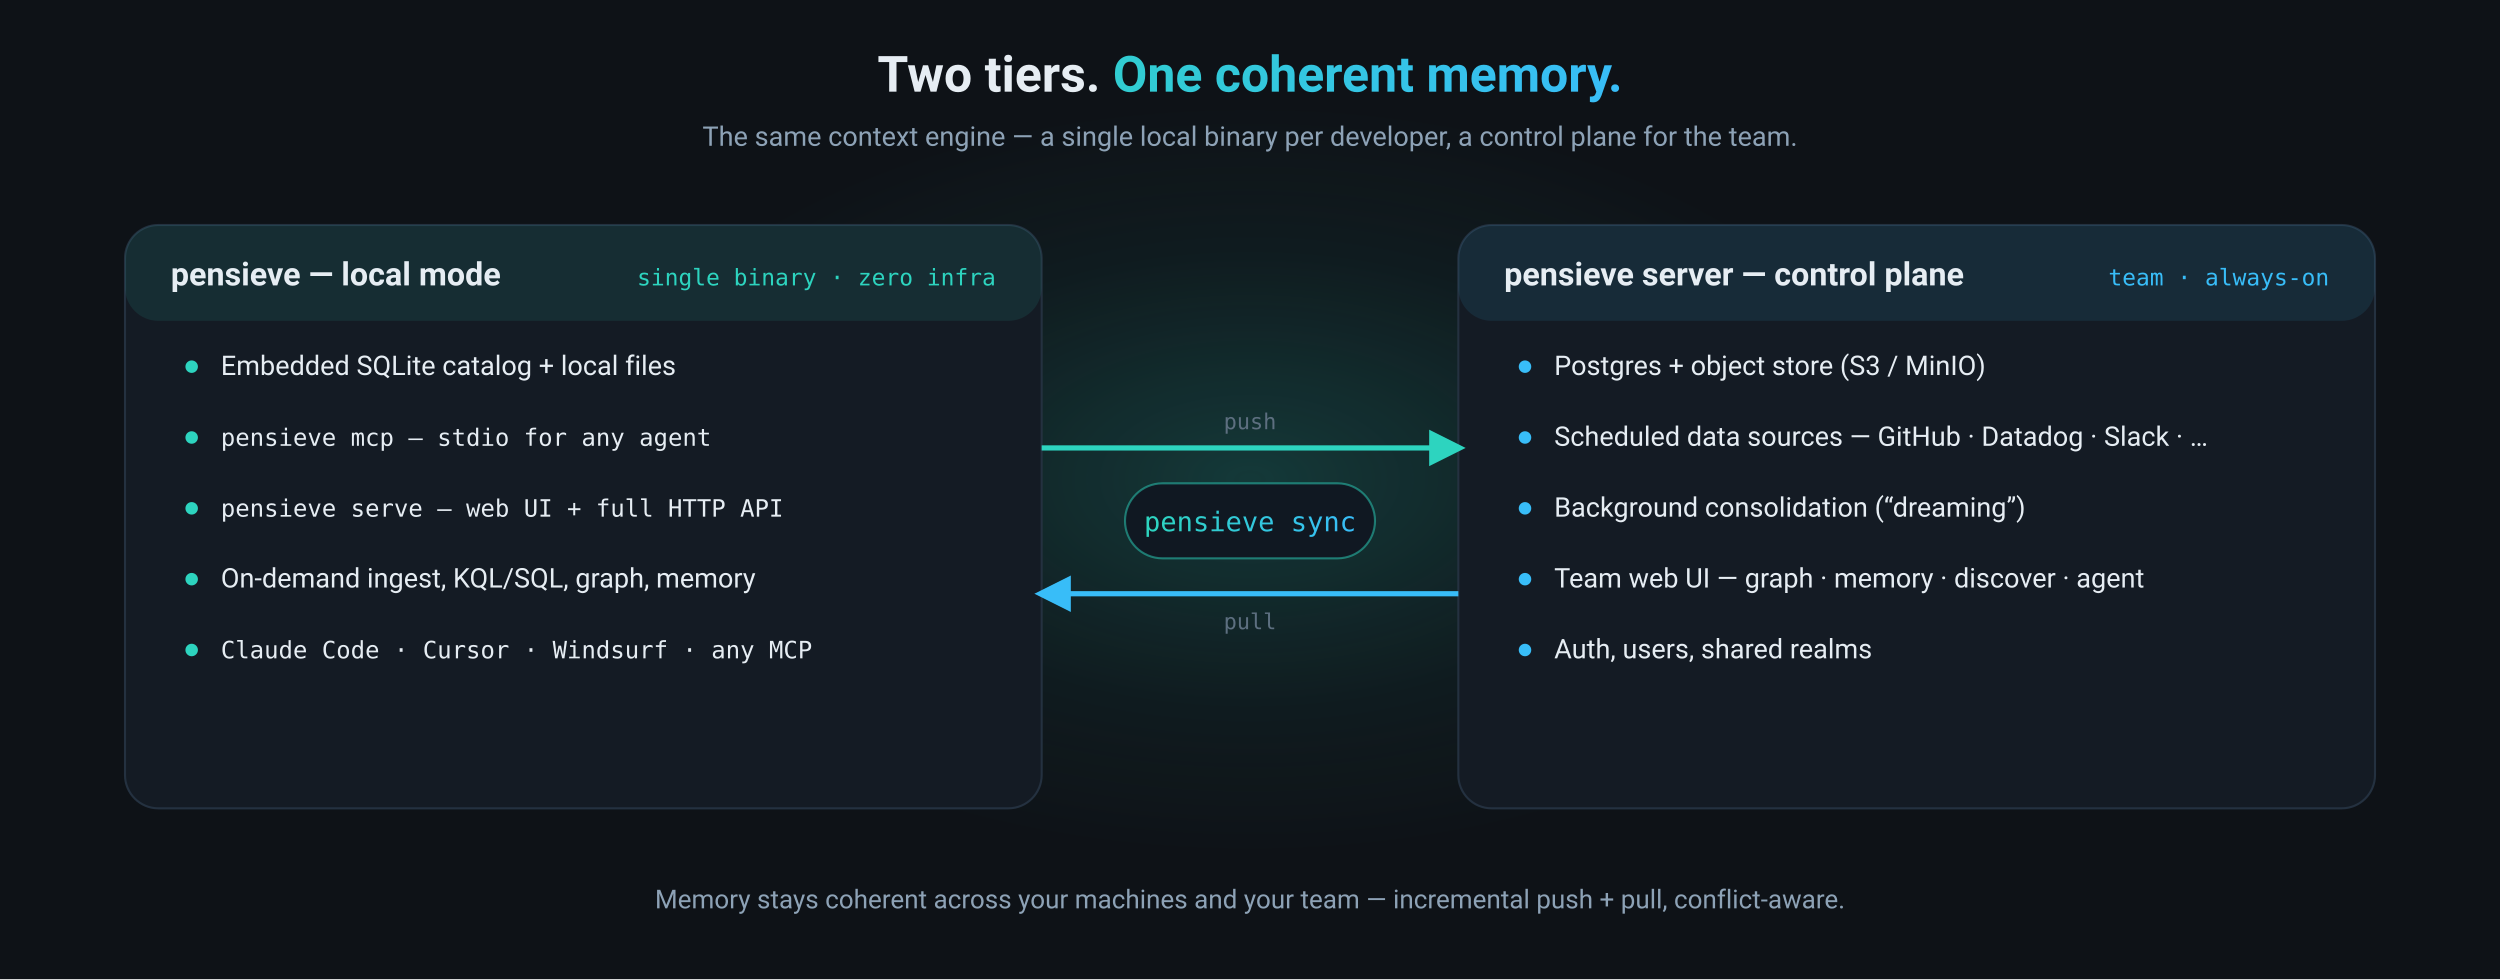
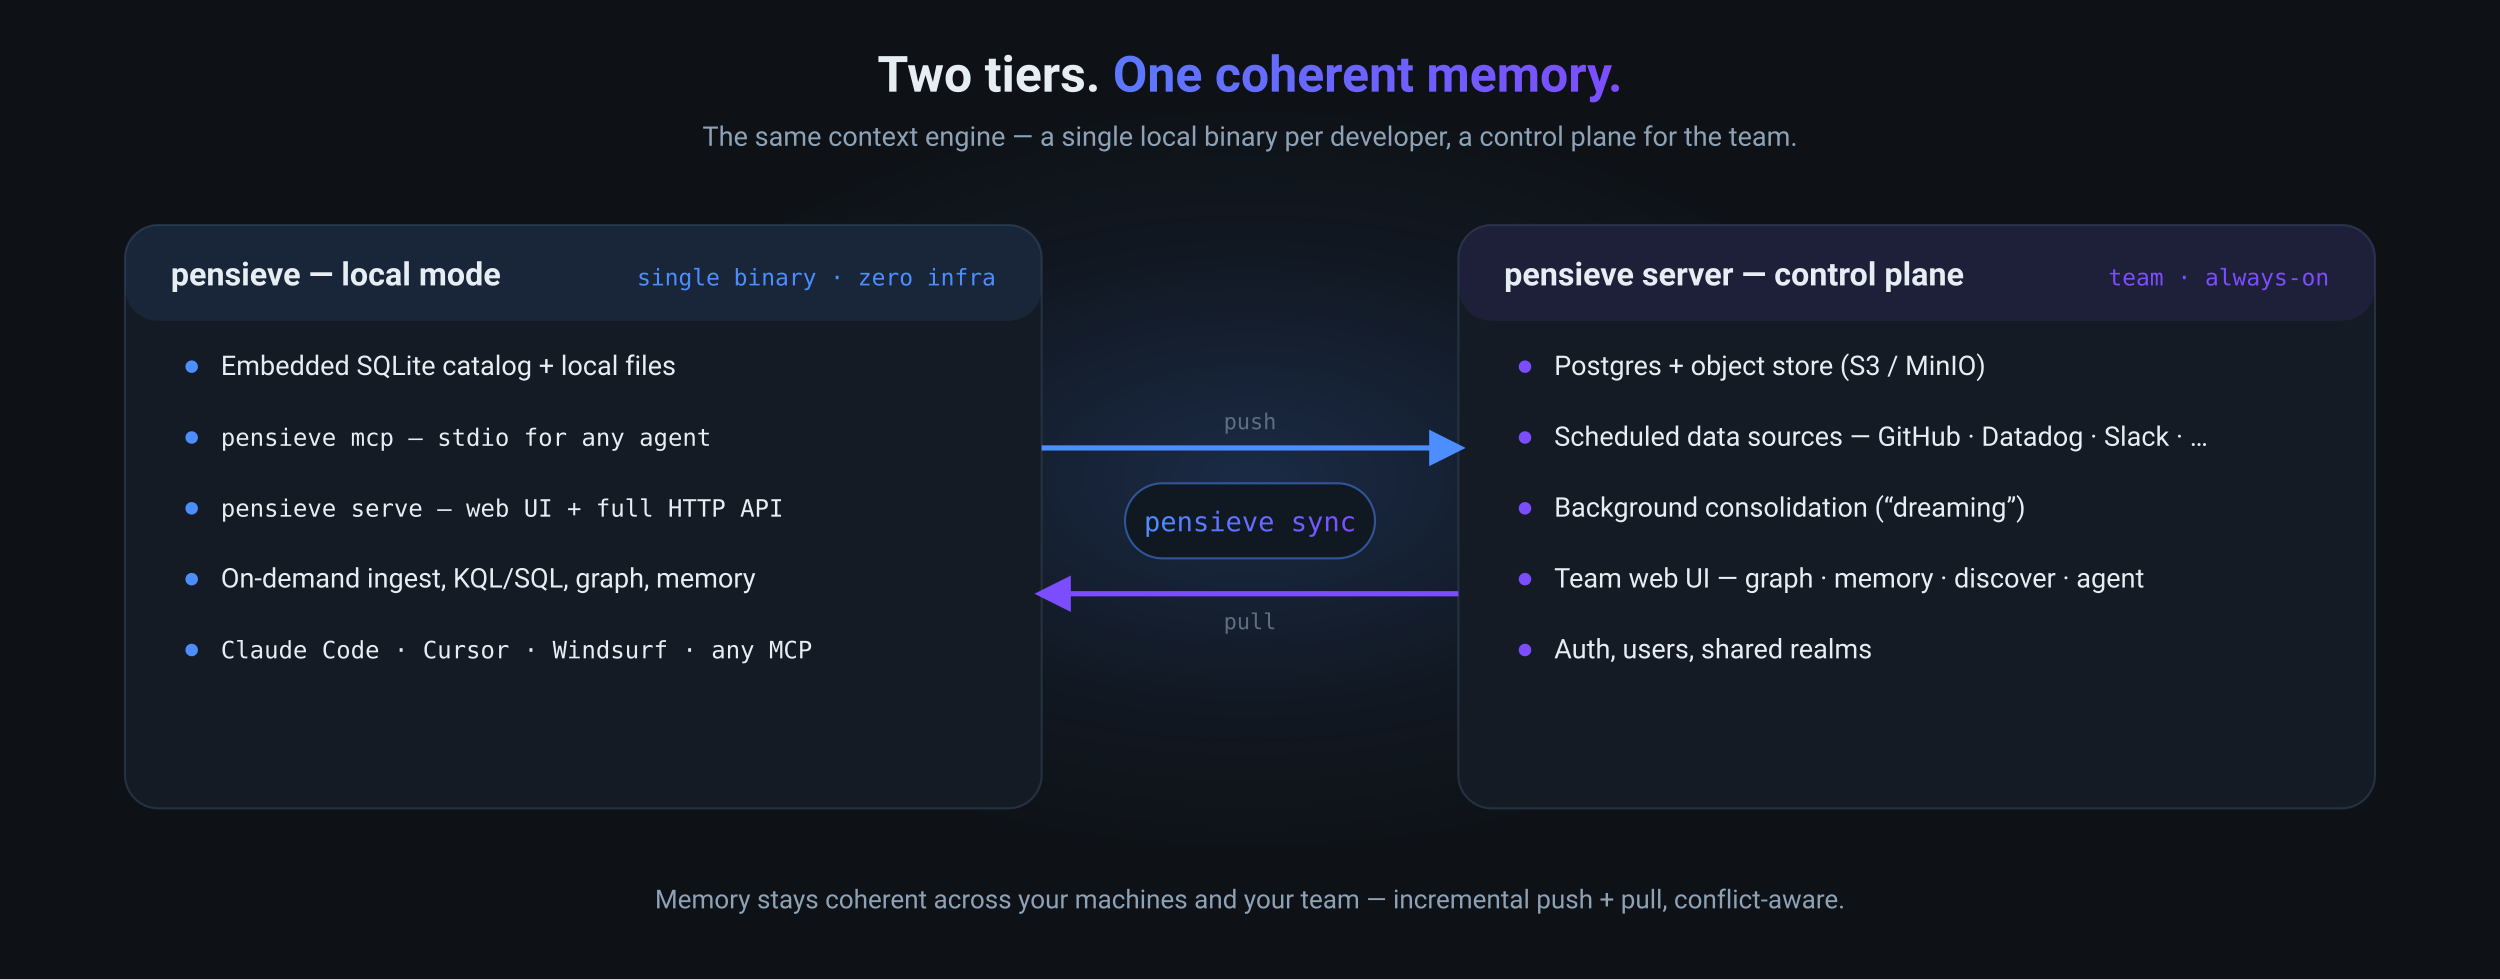
<svg xmlns="http://www.w3.org/2000/svg" viewBox="0 0 1200 470" font-family="IBM Plex Sans, ui-sans-serif, system-ui, -apple-system, Segoe UI, Roboto, sans-serif" role="img" aria-label="pensieve two tiers — local binary and control plane, one coherent memory via sync">
  <defs>
    <linearGradient id="brand" x1="0" y1="0" x2="1" y2="0">
-       <stop offset="0" stop-color="#2dd4bf" />
-       <stop offset="1" stop-color="#38bdf8" />
+       <stop offset="0" stop-color="#4C8DFF" />
+       <stop offset="1" stop-color="#7C4DFF" />
    </linearGradient>
    <radialGradient id="glow" cx="50%" cy="50%" r="50%">
-       <stop offset="0" stop-color="#2dd4bf" stop-opacity="0.20" />
-       <stop offset="60%" stop-color="#2dd4bf" stop-opacity="0.05" />
-       <stop offset="100%" stop-color="#2dd4bf" stop-opacity="0" />
+       <stop offset="0" stop-color="#4C8DFF" stop-opacity="0.20" />
+       <stop offset="60%" stop-color="#4C8DFF" stop-opacity="0.05" />
+       <stop offset="100%" stop-color="#4C8DFF" stop-opacity="0" />
    </radialGradient>
    <radialGradient id="kmCore" cx="50%" cy="50%" r="50%">
-       <stop offset="0" stop-color="#0d1015" />
-       <stop offset="80%" stop-color="#0d1015" />
-       <stop offset="100%" stop-color="#11151b" />
+       <stop offset="0" stop-color="#080d18" />
+       <stop offset="80%" stop-color="#080d18" />
+       <stop offset="100%" stop-color="#101a30" />
    </radialGradient>
    <linearGradient id="kmRing" x1="0" y1="0" x2="1" y2="1">
      <stop offset="0" stop-color="#4C8DFF" />
      <stop offset="60%" stop-color="#4C8DFF" stop-opacity="0.5" />
      <stop offset="100%" stop-color="#4C8DFF" stop-opacity="0.15" />
    </linearGradient>
    <marker id="arrT" viewBox="0 0 10 10" refX="8" refY="5" markerWidth="7" markerHeight="7" orient="auto-start-reverse">
-       <path d="M0,0 L10,5 L0,10 Z" fill="#2dd4bf" />
+       <path d="M0,0 L10,5 L0,10 Z" fill="#4C8DFF" />
    </marker>
    <marker id="arrC" viewBox="0 0 10 10" refX="8" refY="5" markerWidth="7" markerHeight="7" orient="auto-start-reverse">
-       <path d="M0,0 L10,5 L0,10 Z" fill="#38bdf8" />
+       <path d="M0,0 L10,5 L0,10 Z" fill="#7C4DFF" />
    </marker>
    <filter id="soft" x="-30%" y="-30%" width="160%" height="160%">
      <feGaussianBlur stdDeviation="6" />
    </filter>
  </defs>
  <rect width="1200" height="470" fill="#0e1217" />
  <ellipse cx="600.0" cy="230" rx="320" ry="180" fill="url(#glow)" />
  <text x="600.0" y="44" text-anchor="middle" font-size="24" font-weight="700" fill="#e6edf3">Two tiers. <tspan fill="url(#brand)">One coherent memory.</tspan>
  </text>
  <text x="600.0" y="70" text-anchor="middle" font-size="13" fill="#8da2b6">The same context engine — a single local binary per developer, a control plane for the team.</text>
  <rect x="60" y="108" width="440" height="280" rx="16" fill="#141b24" stroke="#243140" />
-   <rect x="60" y="108" width="440" height="46" rx="16" fill="#2dd4bf" opacity="0.10" />
+   <rect x="60" y="108" width="440" height="46" rx="16" fill="#4C8DFF" opacity="0.10" />
  <text x="82" y="137" font-size="15.5" font-weight="700" fill="#e6edf3">pensieve — local mode</text>
-   <text x="478" y="137" text-anchor="end" font-size="11" font-family="JetBrains Mono, ui-monospace, monospace" fill="#2dd4bf">single binary · zero infra</text>
-   <circle cx="92" cy="176" r="3" fill="#2dd4bf" />
+   <text x="478" y="137" text-anchor="end" font-size="11" font-family="JetBrains Mono, ui-monospace, monospace" fill="#4C8DFF">single binary · zero infra</text>
+   <circle cx="92" cy="176" r="3" fill="#4C8DFF" />
  <text x="106" y="180" font-size="13" font-family="IBM Plex Sans, ui-sans-serif, system-ui, -apple-system, Segoe UI, Roboto, sans-serif" fill="#e6edf3">Embedded SQLite catalog + local files</text>
-   <circle cx="92" cy="210" r="3" fill="#2dd4bf" />
+   <circle cx="92" cy="210" r="3" fill="#4C8DFF" />
  <text x="106" y="214" font-size="11.5" font-family="JetBrains Mono, ui-monospace, monospace" fill="#e6edf3">pensieve mcp — stdio for any agent</text>
-   <circle cx="92" cy="244" r="3" fill="#2dd4bf" />
+   <circle cx="92" cy="244" r="3" fill="#4C8DFF" />
  <text x="106" y="248" font-size="11.5" font-family="JetBrains Mono, ui-monospace, monospace" fill="#e6edf3">pensieve serve — web UI + full HTTP API</text>
-   <circle cx="92" cy="278" r="3" fill="#2dd4bf" />
+   <circle cx="92" cy="278" r="3" fill="#4C8DFF" />
  <text x="106" y="282" font-size="13" font-family="IBM Plex Sans, ui-sans-serif, system-ui, -apple-system, Segoe UI, Roboto, sans-serif" fill="#e6edf3">On-demand ingest, KQL/SQL, graph, memory</text>
-   <circle cx="92" cy="312" r="3" fill="#2dd4bf" />
+   <circle cx="92" cy="312" r="3" fill="#4C8DFF" />
  <text x="106" y="316" font-size="11.5" font-family="JetBrains Mono, ui-monospace, monospace" fill="#e6edf3">Claude Code · Cursor · Windsurf · any MCP</text>
  <rect x="700" y="108" width="440" height="280" rx="16" fill="#141b24" stroke="#243140" />
-   <rect x="700" y="108" width="440" height="46" rx="16" fill="#38bdf8" opacity="0.10" />
+   <rect x="700" y="108" width="440" height="46" rx="16" fill="#7C4DFF" opacity="0.10" />
  <text x="722" y="137" font-size="15.5" font-weight="700" fill="#e6edf3">pensieve server — control plane</text>
-   <text x="1118" y="137" text-anchor="end" font-size="11" font-family="JetBrains Mono, ui-monospace, monospace" fill="#38bdf8">team · always-on</text>
-   <circle cx="732" cy="176" r="3" fill="#38bdf8" />
+   <text x="1118" y="137" text-anchor="end" font-size="11" font-family="JetBrains Mono, ui-monospace, monospace" fill="#7C4DFF">team · always-on</text>
+   <circle cx="732" cy="176" r="3" fill="#7C4DFF" />
  <text x="746" y="180" font-size="13" font-family="IBM Plex Sans, ui-sans-serif, system-ui, -apple-system, Segoe UI, Roboto, sans-serif" fill="#e6edf3">Postgres + object store (S3 / MinIO)</text>
-   <circle cx="732" cy="210" r="3" fill="#38bdf8" />
+   <circle cx="732" cy="210" r="3" fill="#7C4DFF" />
  <text x="746" y="214" font-size="13" font-family="IBM Plex Sans, ui-sans-serif, system-ui, -apple-system, Segoe UI, Roboto, sans-serif" fill="#e6edf3">Scheduled data sources — GitHub · Datadog · Slack · …</text>
-   <circle cx="732" cy="244" r="3" fill="#38bdf8" />
+   <circle cx="732" cy="244" r="3" fill="#7C4DFF" />
  <text x="746" y="248" font-size="13" font-family="IBM Plex Sans, ui-sans-serif, system-ui, -apple-system, Segoe UI, Roboto, sans-serif" fill="#e6edf3">Background consolidation (“dreaming”)</text>
-   <circle cx="732" cy="278" r="3" fill="#38bdf8" />
+   <circle cx="732" cy="278" r="3" fill="#7C4DFF" />
  <text x="746" y="282" font-size="13" font-family="IBM Plex Sans, ui-sans-serif, system-ui, -apple-system, Segoe UI, Roboto, sans-serif" fill="#e6edf3">Team web UI — graph · memory · discover · agent</text>
-   <circle cx="732" cy="312" r="3" fill="#38bdf8" />
+   <circle cx="732" cy="312" r="3" fill="#7C4DFF" />
  <text x="746" y="316" font-size="13" font-family="IBM Plex Sans, ui-sans-serif, system-ui, -apple-system, Segoe UI, Roboto, sans-serif" fill="#e6edf3">Auth, users, shared realms</text>
-   <path d="M 500 215 C 560 215 640 215 700 215" fill="none" stroke="#2dd4bf" stroke-width="2.5" marker-end="url(#arrT)" />
-   <path d="M 700 285 C 640 285 560 285 500 285" fill="none" stroke="#38bdf8" stroke-width="2.5" marker-end="url(#arrC)" />
-   <rect x="540" y="232" width="120" height="36" rx="18" fill="#101822" stroke="#2dd4bf" stroke-opacity="0.5" />
+   <path d="M 500 215 C 560 215 640 215 700 215" fill="none" stroke="#4C8DFF" stroke-width="2.5" marker-end="url(#arrT)" />
+   <path d="M 700 285 C 640 285 560 285 500 285" fill="none" stroke="#7C4DFF" stroke-width="2.5" marker-end="url(#arrC)" />
+   <rect x="540" y="232" width="120" height="36" rx="18" fill="#101822" stroke="#4C8DFF" stroke-opacity="0.5" />
  <text x="600" y="255" text-anchor="middle" font-size="13" font-family="JetBrains Mono, ui-monospace, monospace" fill="url(#brand)">pensieve sync</text>
  <text x="600" y="206" text-anchor="middle" font-size="10.5" font-family="JetBrains Mono, ui-monospace, monospace" fill="#5d6f80">push</text>
  <text x="600" y="302" text-anchor="middle" font-size="10.5" font-family="JetBrains Mono, ui-monospace, monospace" fill="#5d6f80">pull</text>
  <text x="600.0" y="436" text-anchor="middle" font-size="12.5" fill="#8da2b6">Memory stays coherent across your machines and your team — incremental push + pull, conflict-aware.</text>
</svg>
